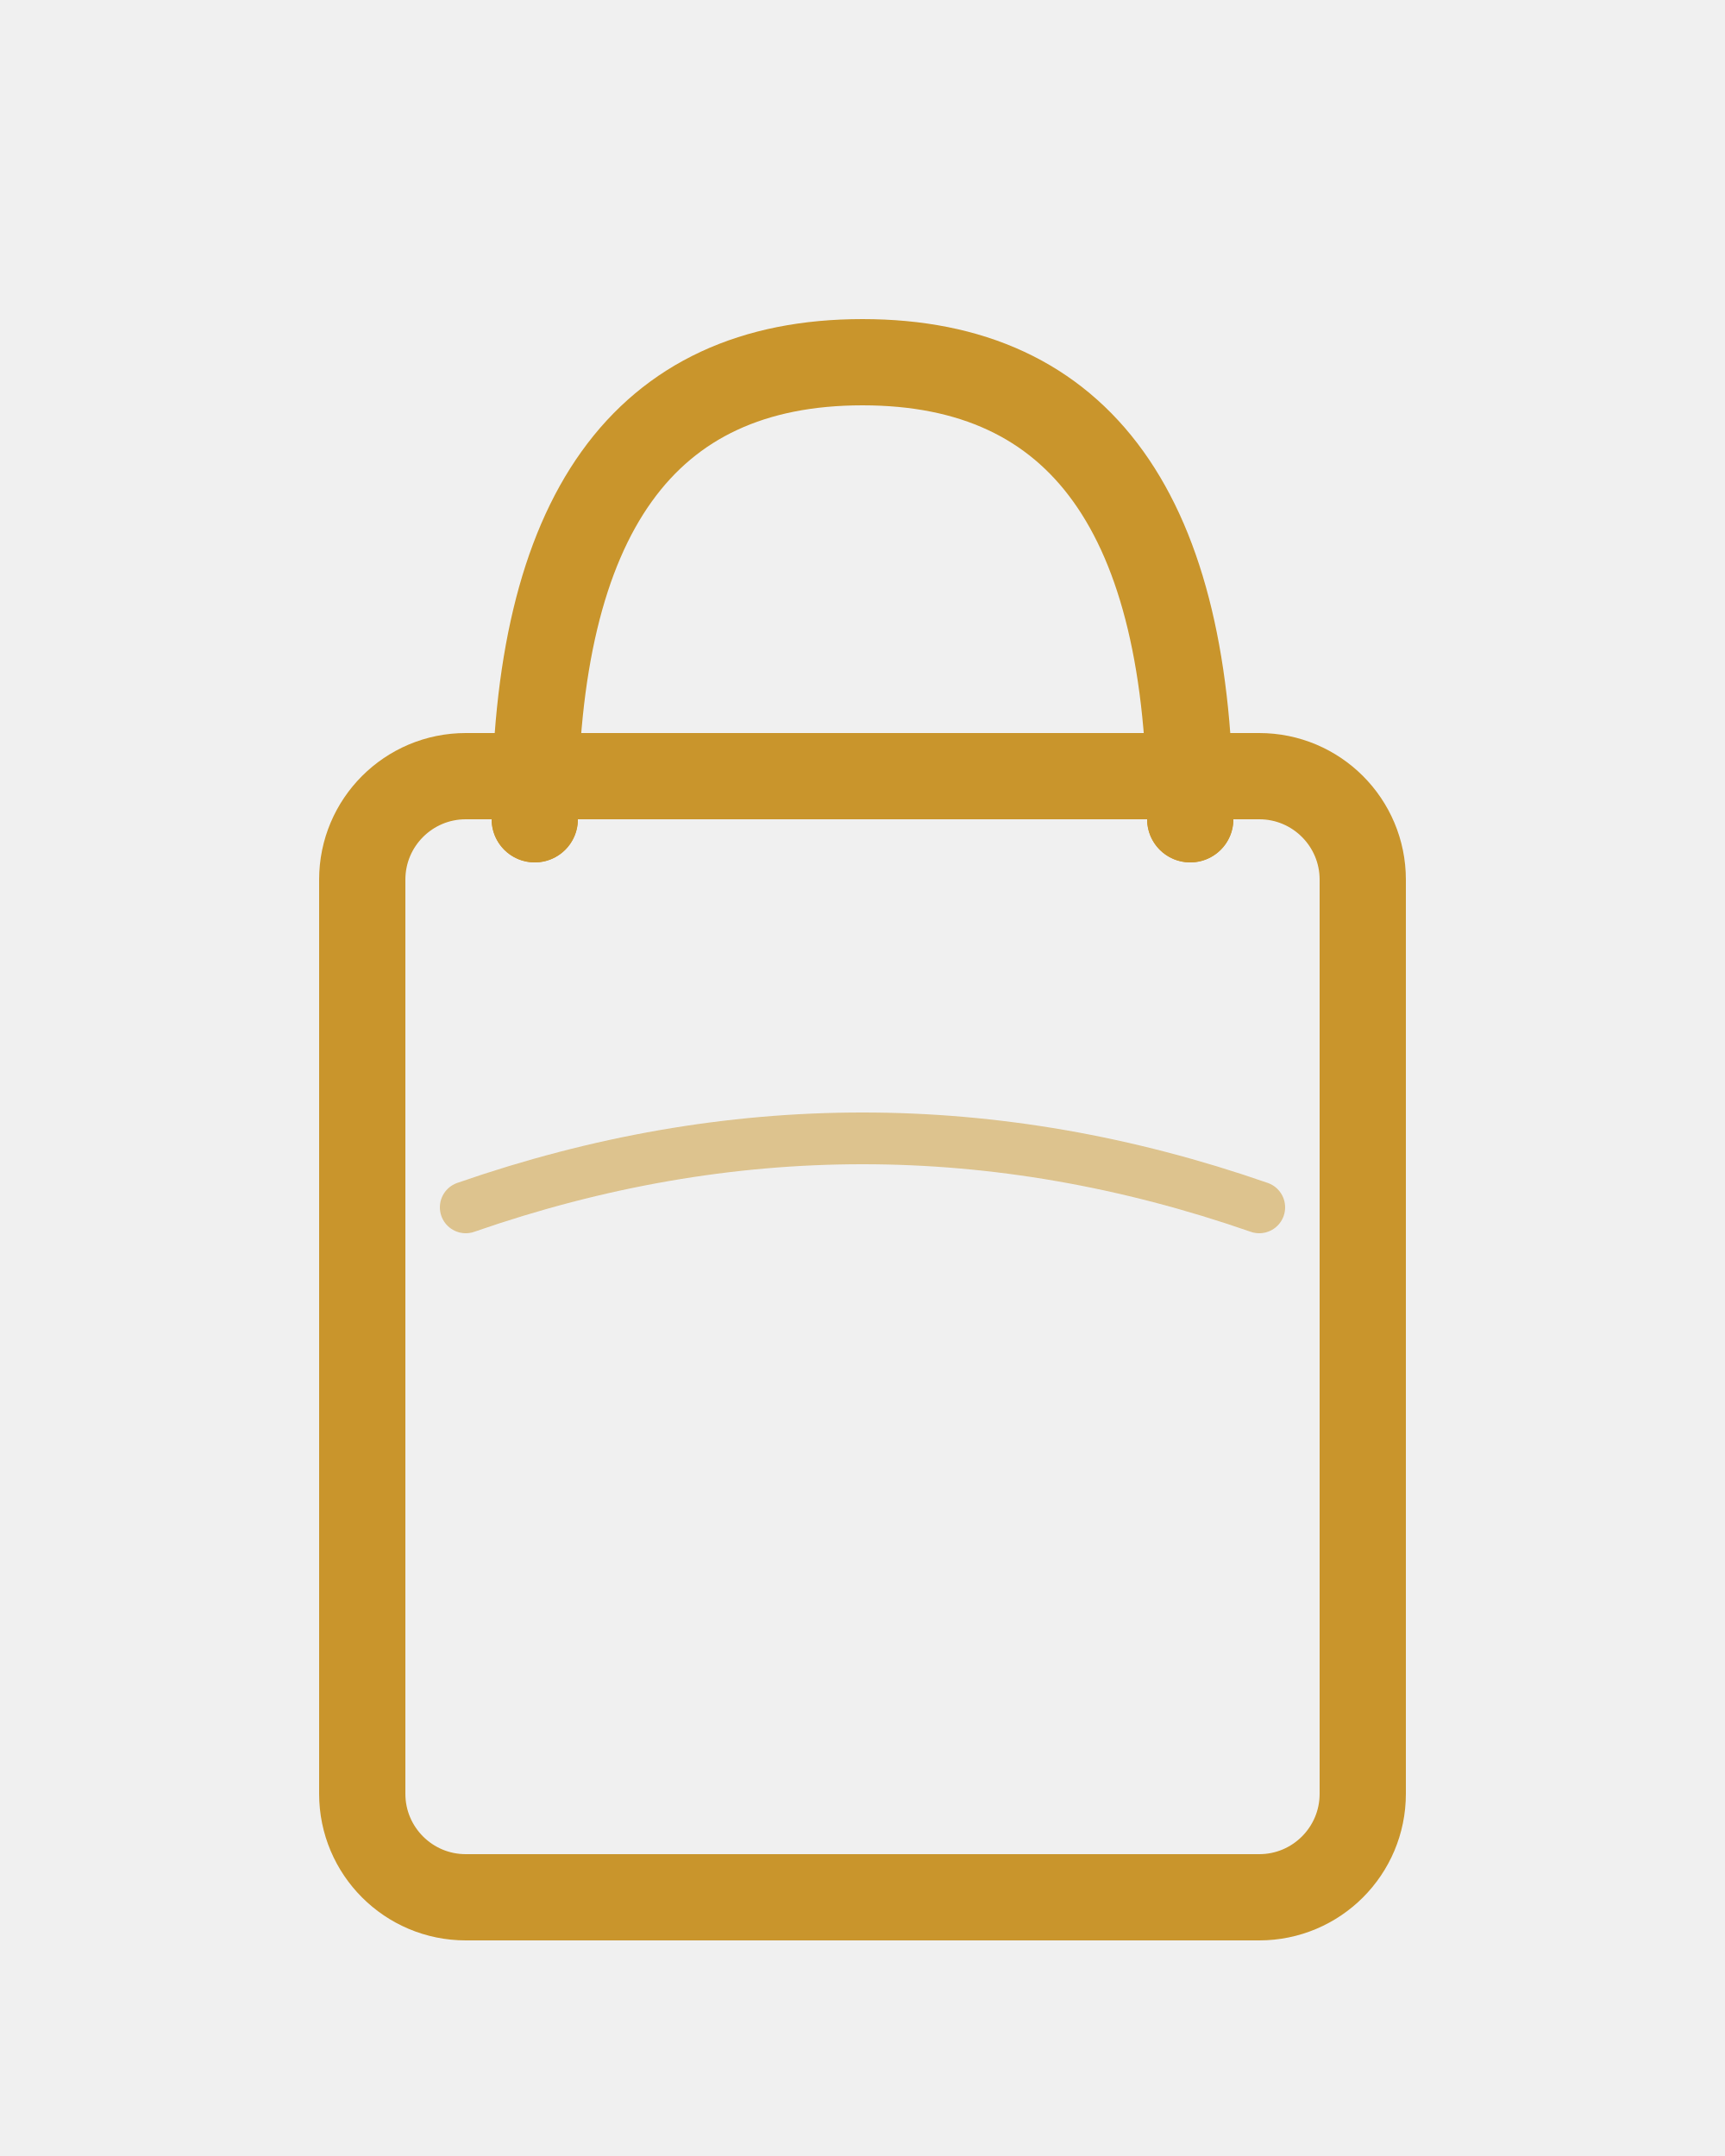
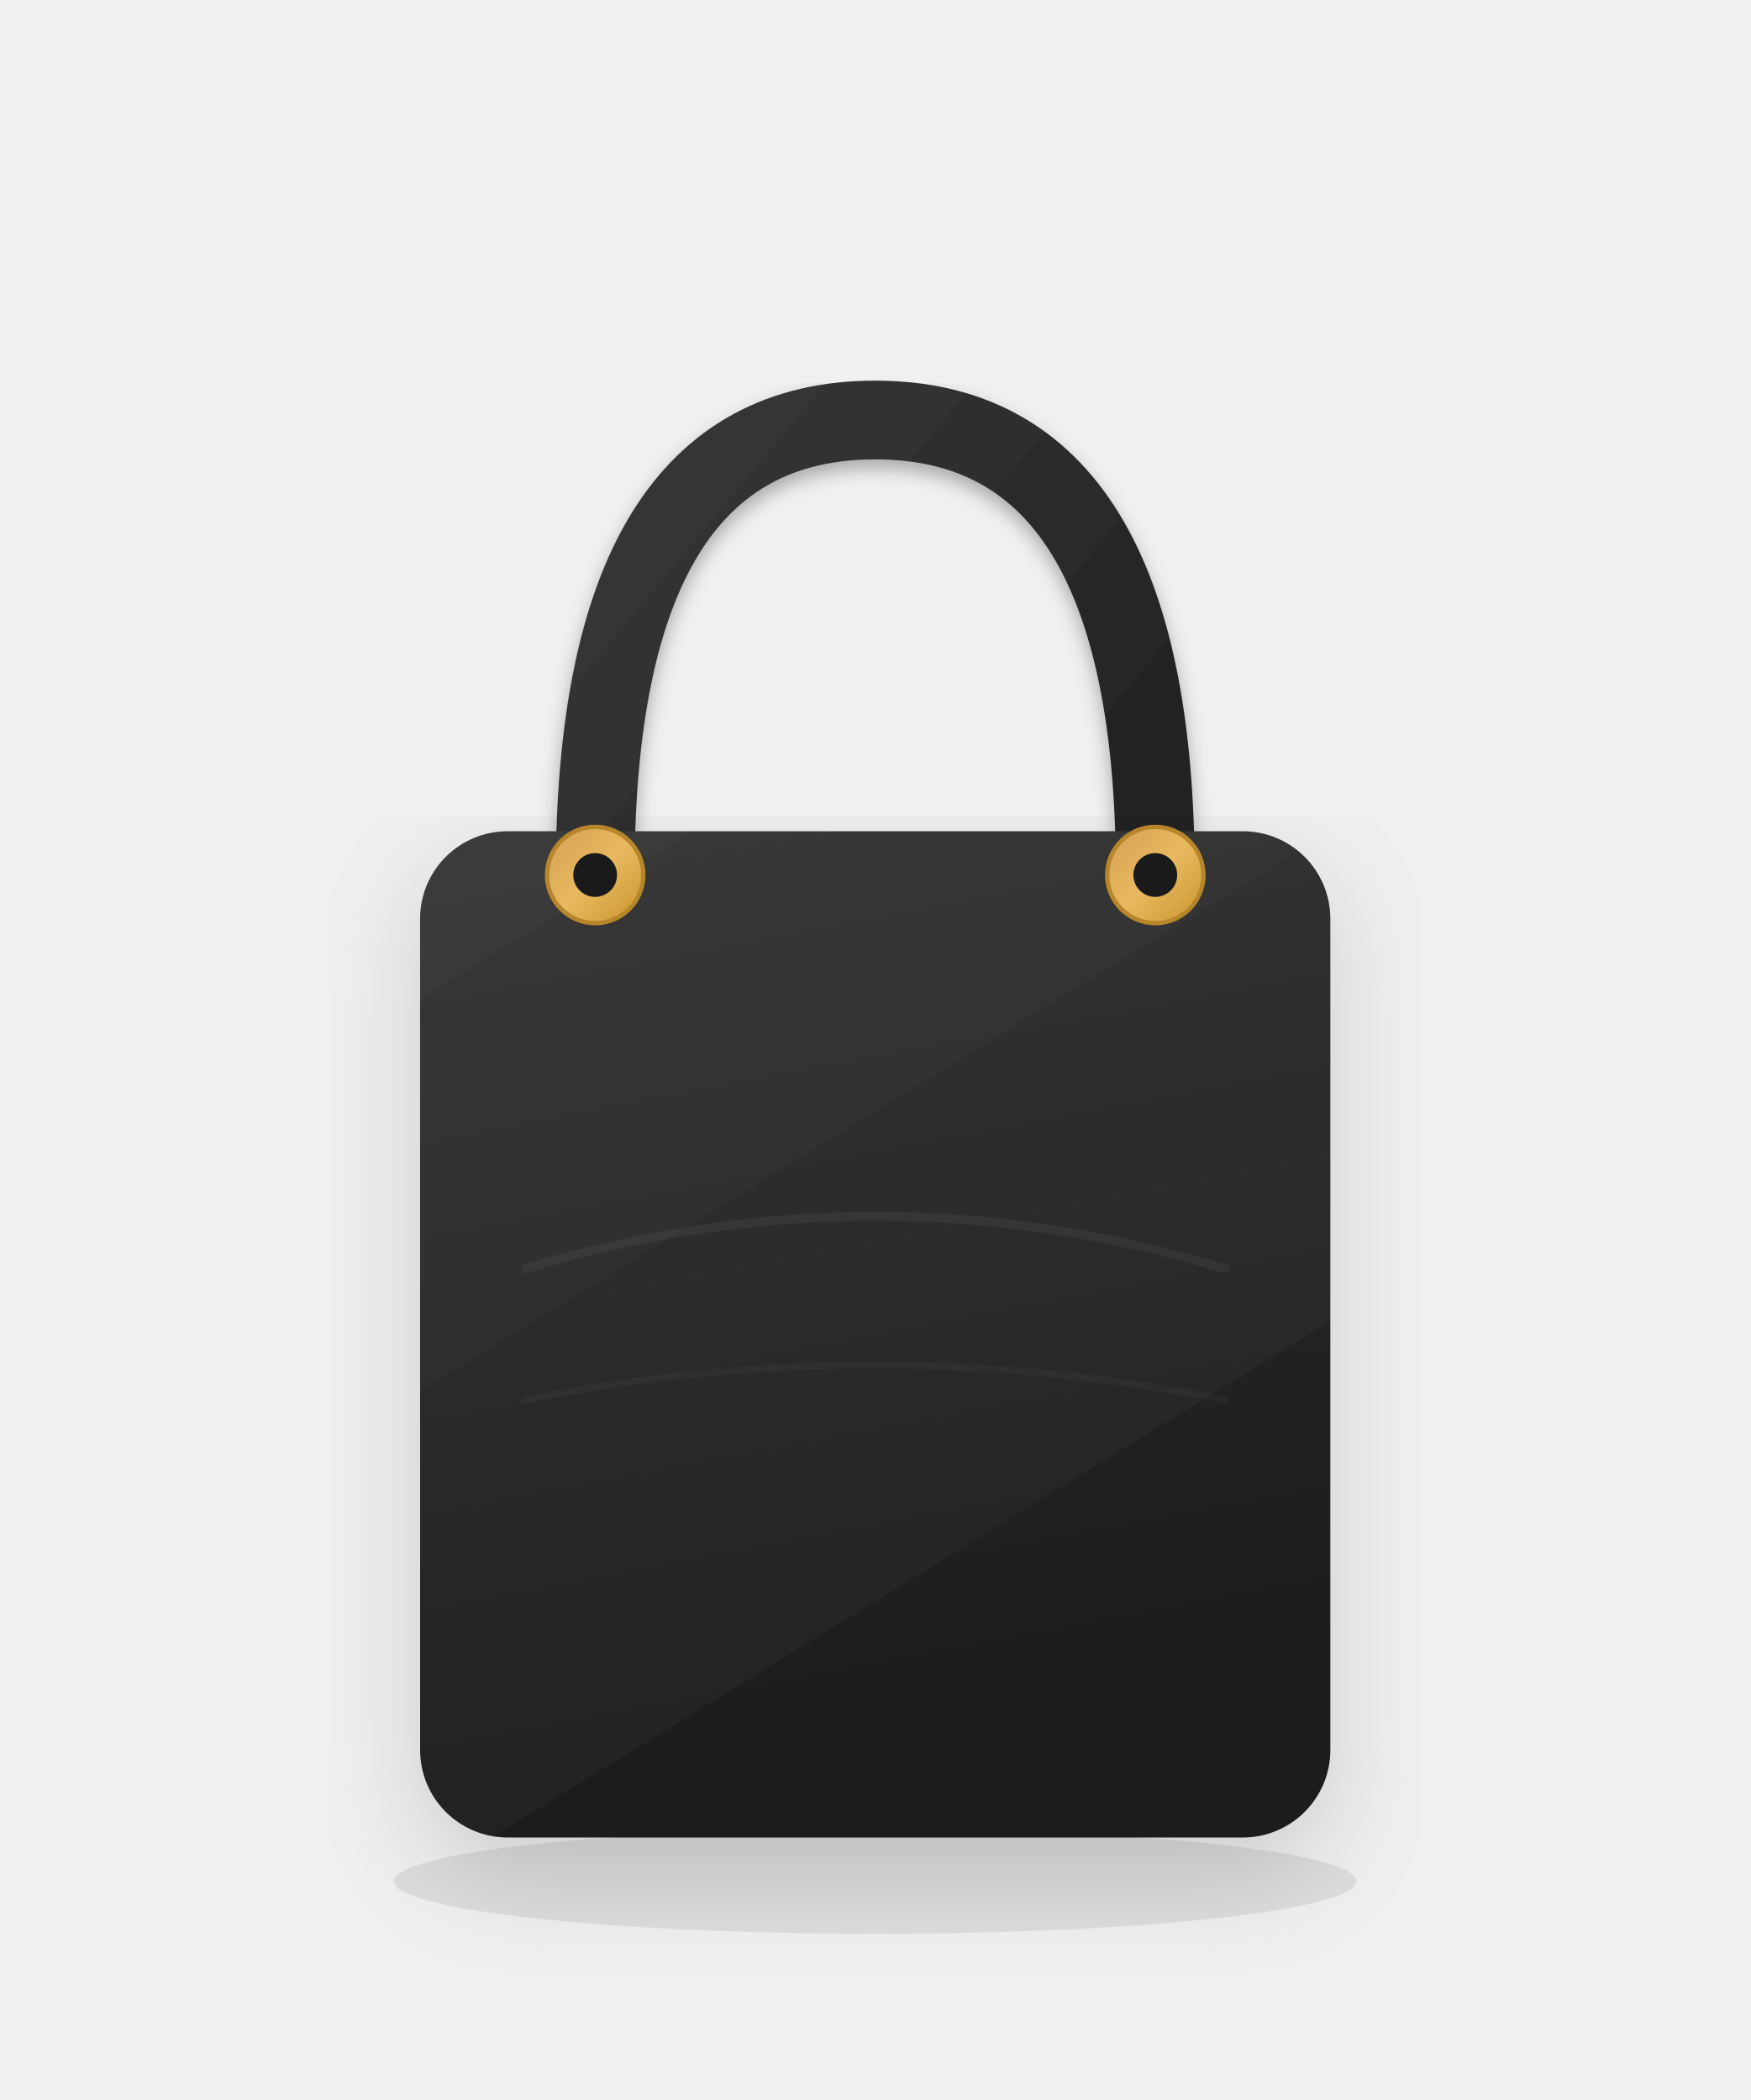
- <svg xmlns="http://www.w3.org/2000/svg" viewBox="0 0 200 250" fill="none">
-   <path d="M62 95 Q62 42 100 42 Q138 42 138 95" stroke="#c9952c" stroke-width="10" stroke-linecap="round" fill="none" />
-   <circle cx="62" cy="95" r="5" fill="#c9952c" />
-   <circle cx="138" cy="95" r="5" fill="#c9952c" />
-   <rect x="42" y="90" width="116" height="130" rx="12" stroke="#c9952c" stroke-width="10" fill="none" />
-   <path d="M54 140 Q100 124 146 140" stroke="#c9952c" stroke-width="6" stroke-linecap="round" fill="none" opacity="0.5" />
+ <svg xmlns="http://www.w3.org/2000/svg" viewBox="0 0 200 240" fill="none">
+   <defs>
+     <linearGradient id="bagBody" x1="60" y1="90" x2="140" y2="220" gradientUnits="userSpaceOnUse">
+       <stop offset="0%" stop-color="#2a2a2a" />
+       <stop offset="100%" stop-color="#1a1a1a" />
+     </linearGradient>
+     <linearGradient id="bagShine" x1="70" y1="95" x2="90" y2="200" gradientUnits="userSpaceOnUse">
+       <stop offset="0%" stop-color="#ffffff" stop-opacity="0.08" />
+       <stop offset="100%" stop-color="#ffffff" stop-opacity="0" />
+     </linearGradient>
+     <linearGradient id="handleGrad" x1="70" y1="40" x2="130" y2="90" gradientUnits="userSpaceOnUse">
+       <stop offset="0%" stop-color="#3a3a3a" />
+       <stop offset="100%" stop-color="#222222" />
+     </linearGradient>
+     <linearGradient id="goldAccent" x1="0" y1="0" x2="1" y2="1">
+       <stop offset="0%" stop-color="#d4a053" />
+       <stop offset="50%" stop-color="#e8b960" />
+       <stop offset="100%" stop-color="#c9952c" />
+     </linearGradient>
+     <filter id="shadow" x="-10%" y="-5%" width="120%" height="120%">
+       <feDropShadow dx="0" dy="4" stdDeviation="6" flood-color="#000000" flood-opacity="0.15" />
+     </filter>
+     <filter id="innerGlow">
+       <feDropShadow dx="0" dy="1" stdDeviation="1" flood-color="#000000" flood-opacity="0.3" />
+     </filter>
+   </defs>
+   <ellipse cx="100" cy="215" rx="55" ry="6" fill="#000000" opacity="0.08" />
+   <path d="M68 100 Q68 48 100 48 Q132 48 132 100" stroke="url(#handleGrad)" stroke-width="9" stroke-linecap="round" fill="none" filter="url(#innerGlow)" />
+   <rect x="48" y="95" width="104" height="115" rx="10" fill="url(#bagBody)" filter="url(#shadow)" />
+   <rect x="48" y="95" width="104" height="115" rx="10" fill="url(#bagShine)" />
+   <circle cx="68" cy="100" r="5.5" fill="url(#goldAccent)" stroke="#b8862a" stroke-width="0.5" />
+   <circle cx="68" cy="100" r="2.5" fill="#1a1a1a" />
+   <circle cx="132" cy="100" r="5.5" fill="url(#goldAccent)" stroke="#b8862a" stroke-width="0.5" />
+   <circle cx="132" cy="100" r="2.5" fill="#1a1a1a" />
+   <path d="M60 145 Q100 133 140 145" stroke="#ffffff" stroke-width="1" stroke-linecap="round" fill="none" opacity="0.05" />
+   <path d="M60 160 Q100 152 140 160" stroke="#ffffff" stroke-width="0.8" stroke-linecap="round" fill="none" opacity="0.03" />
</svg>
